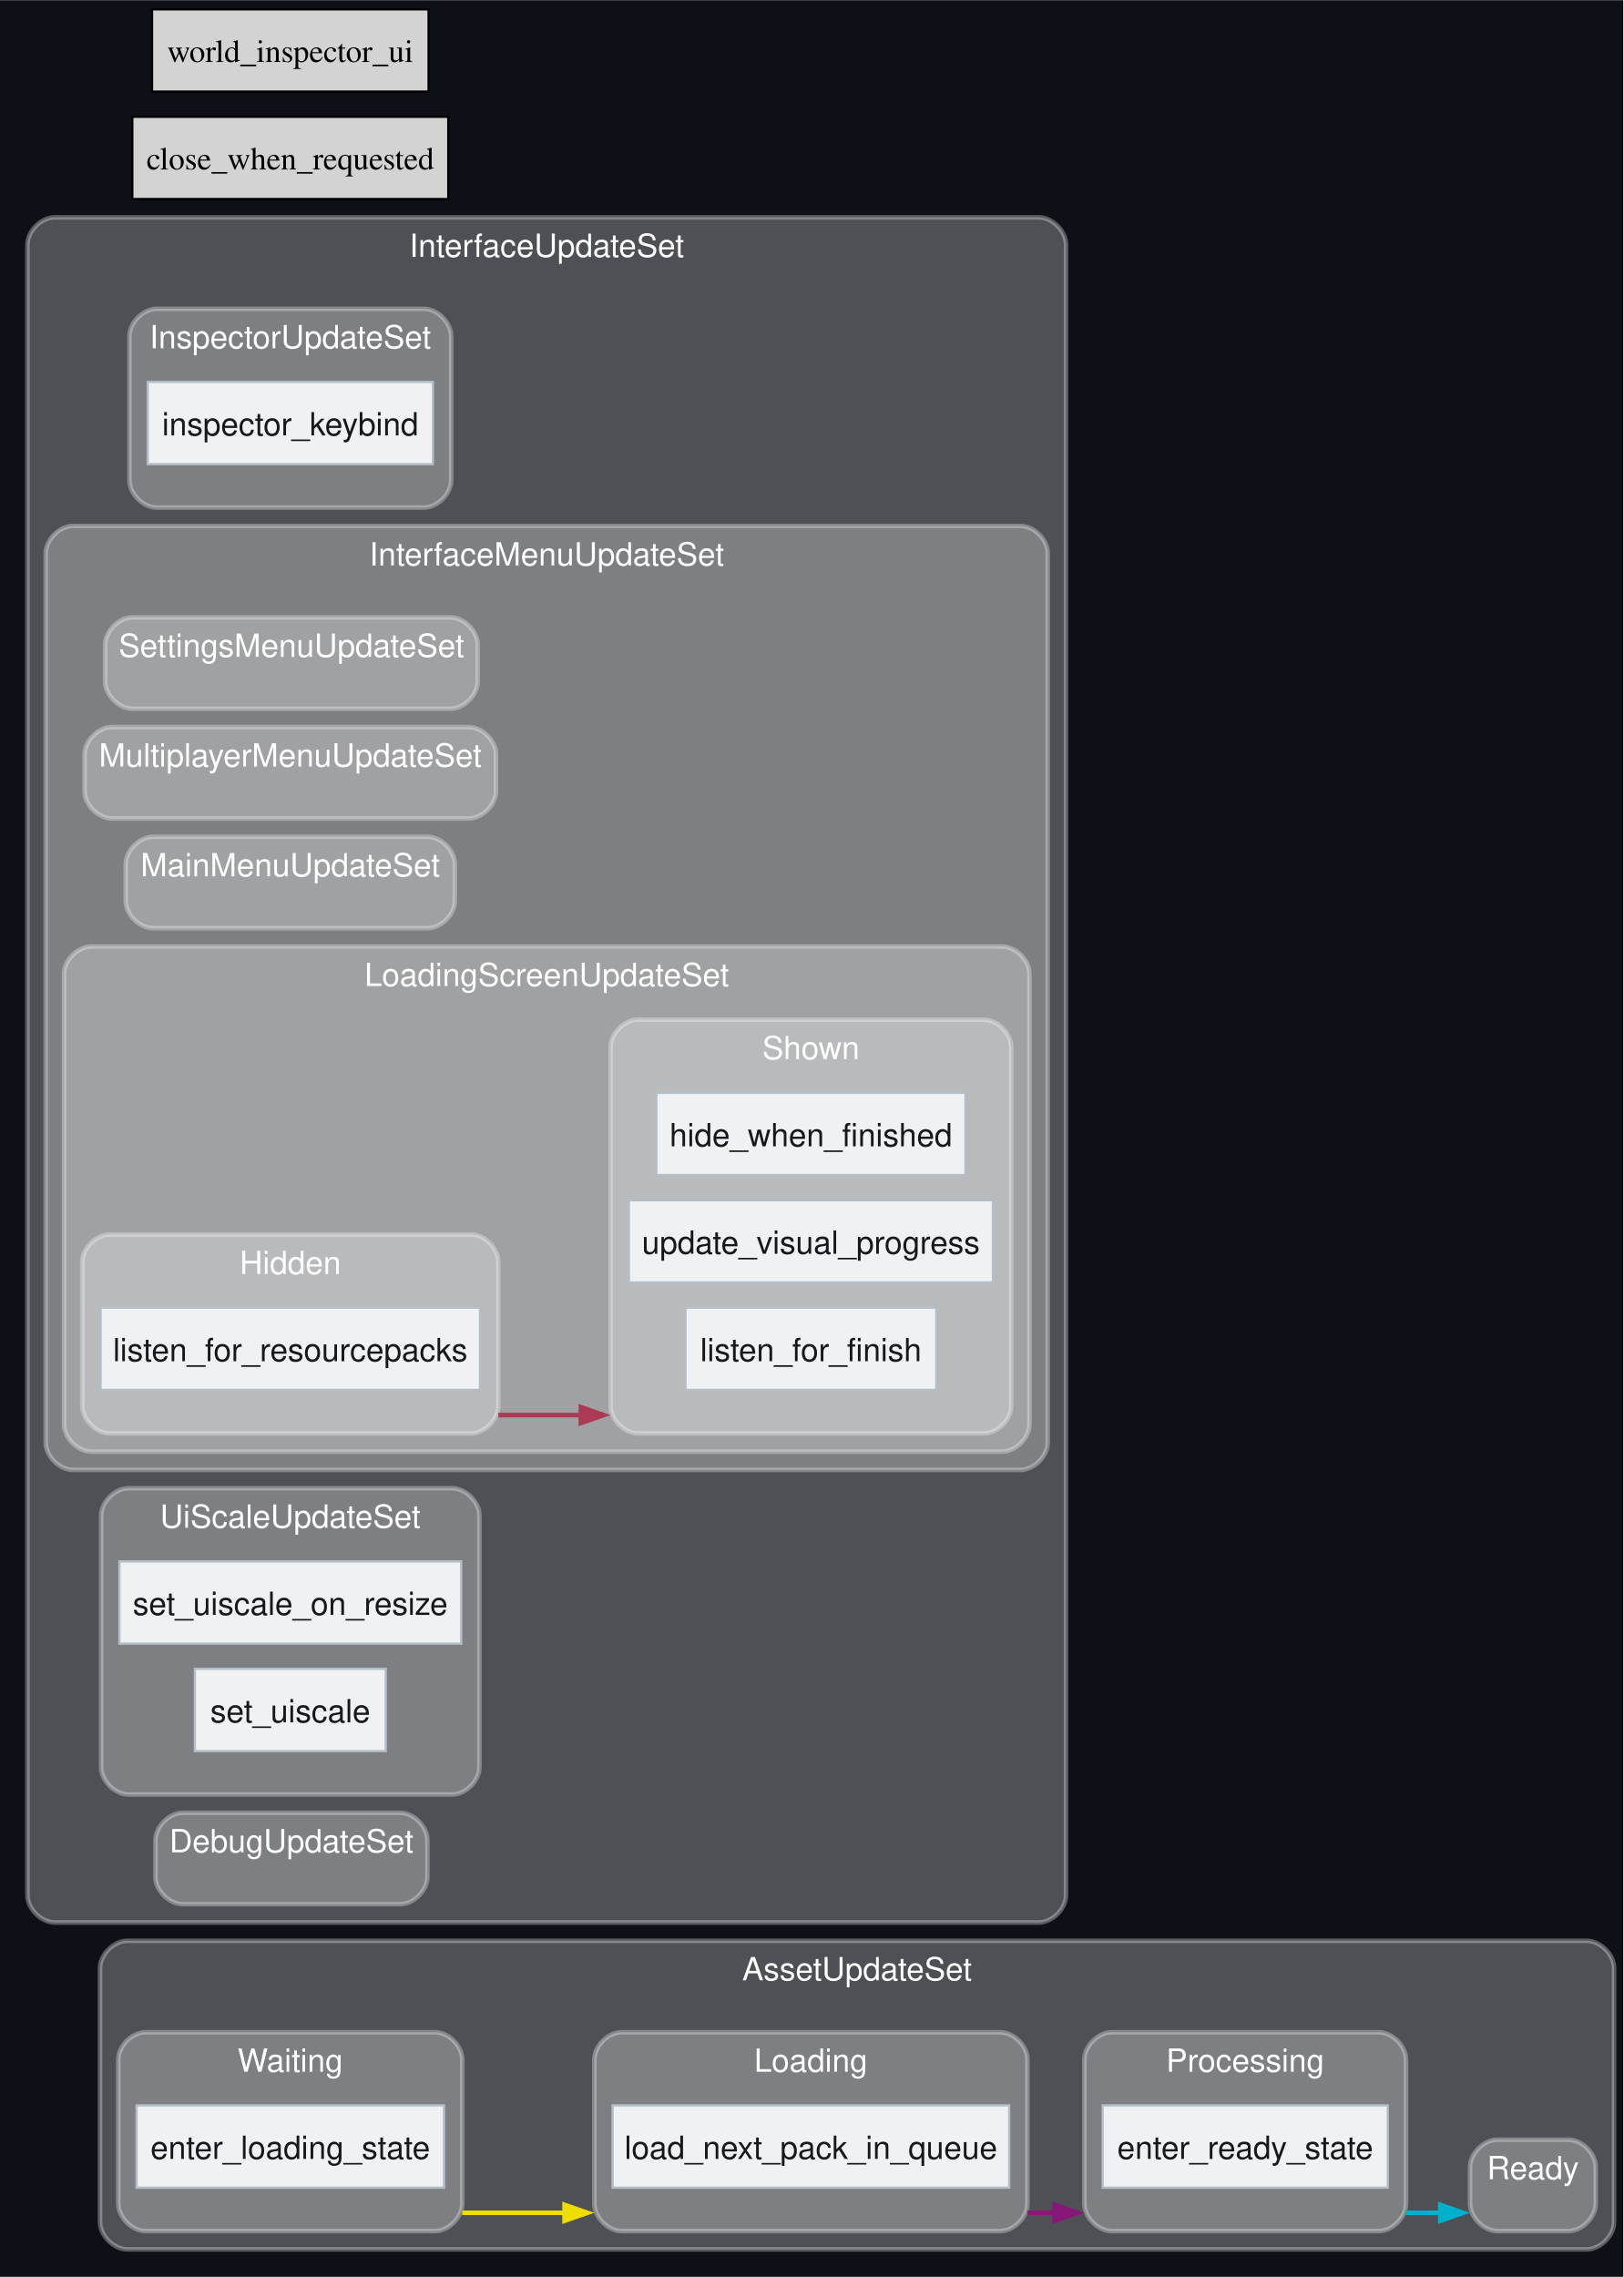
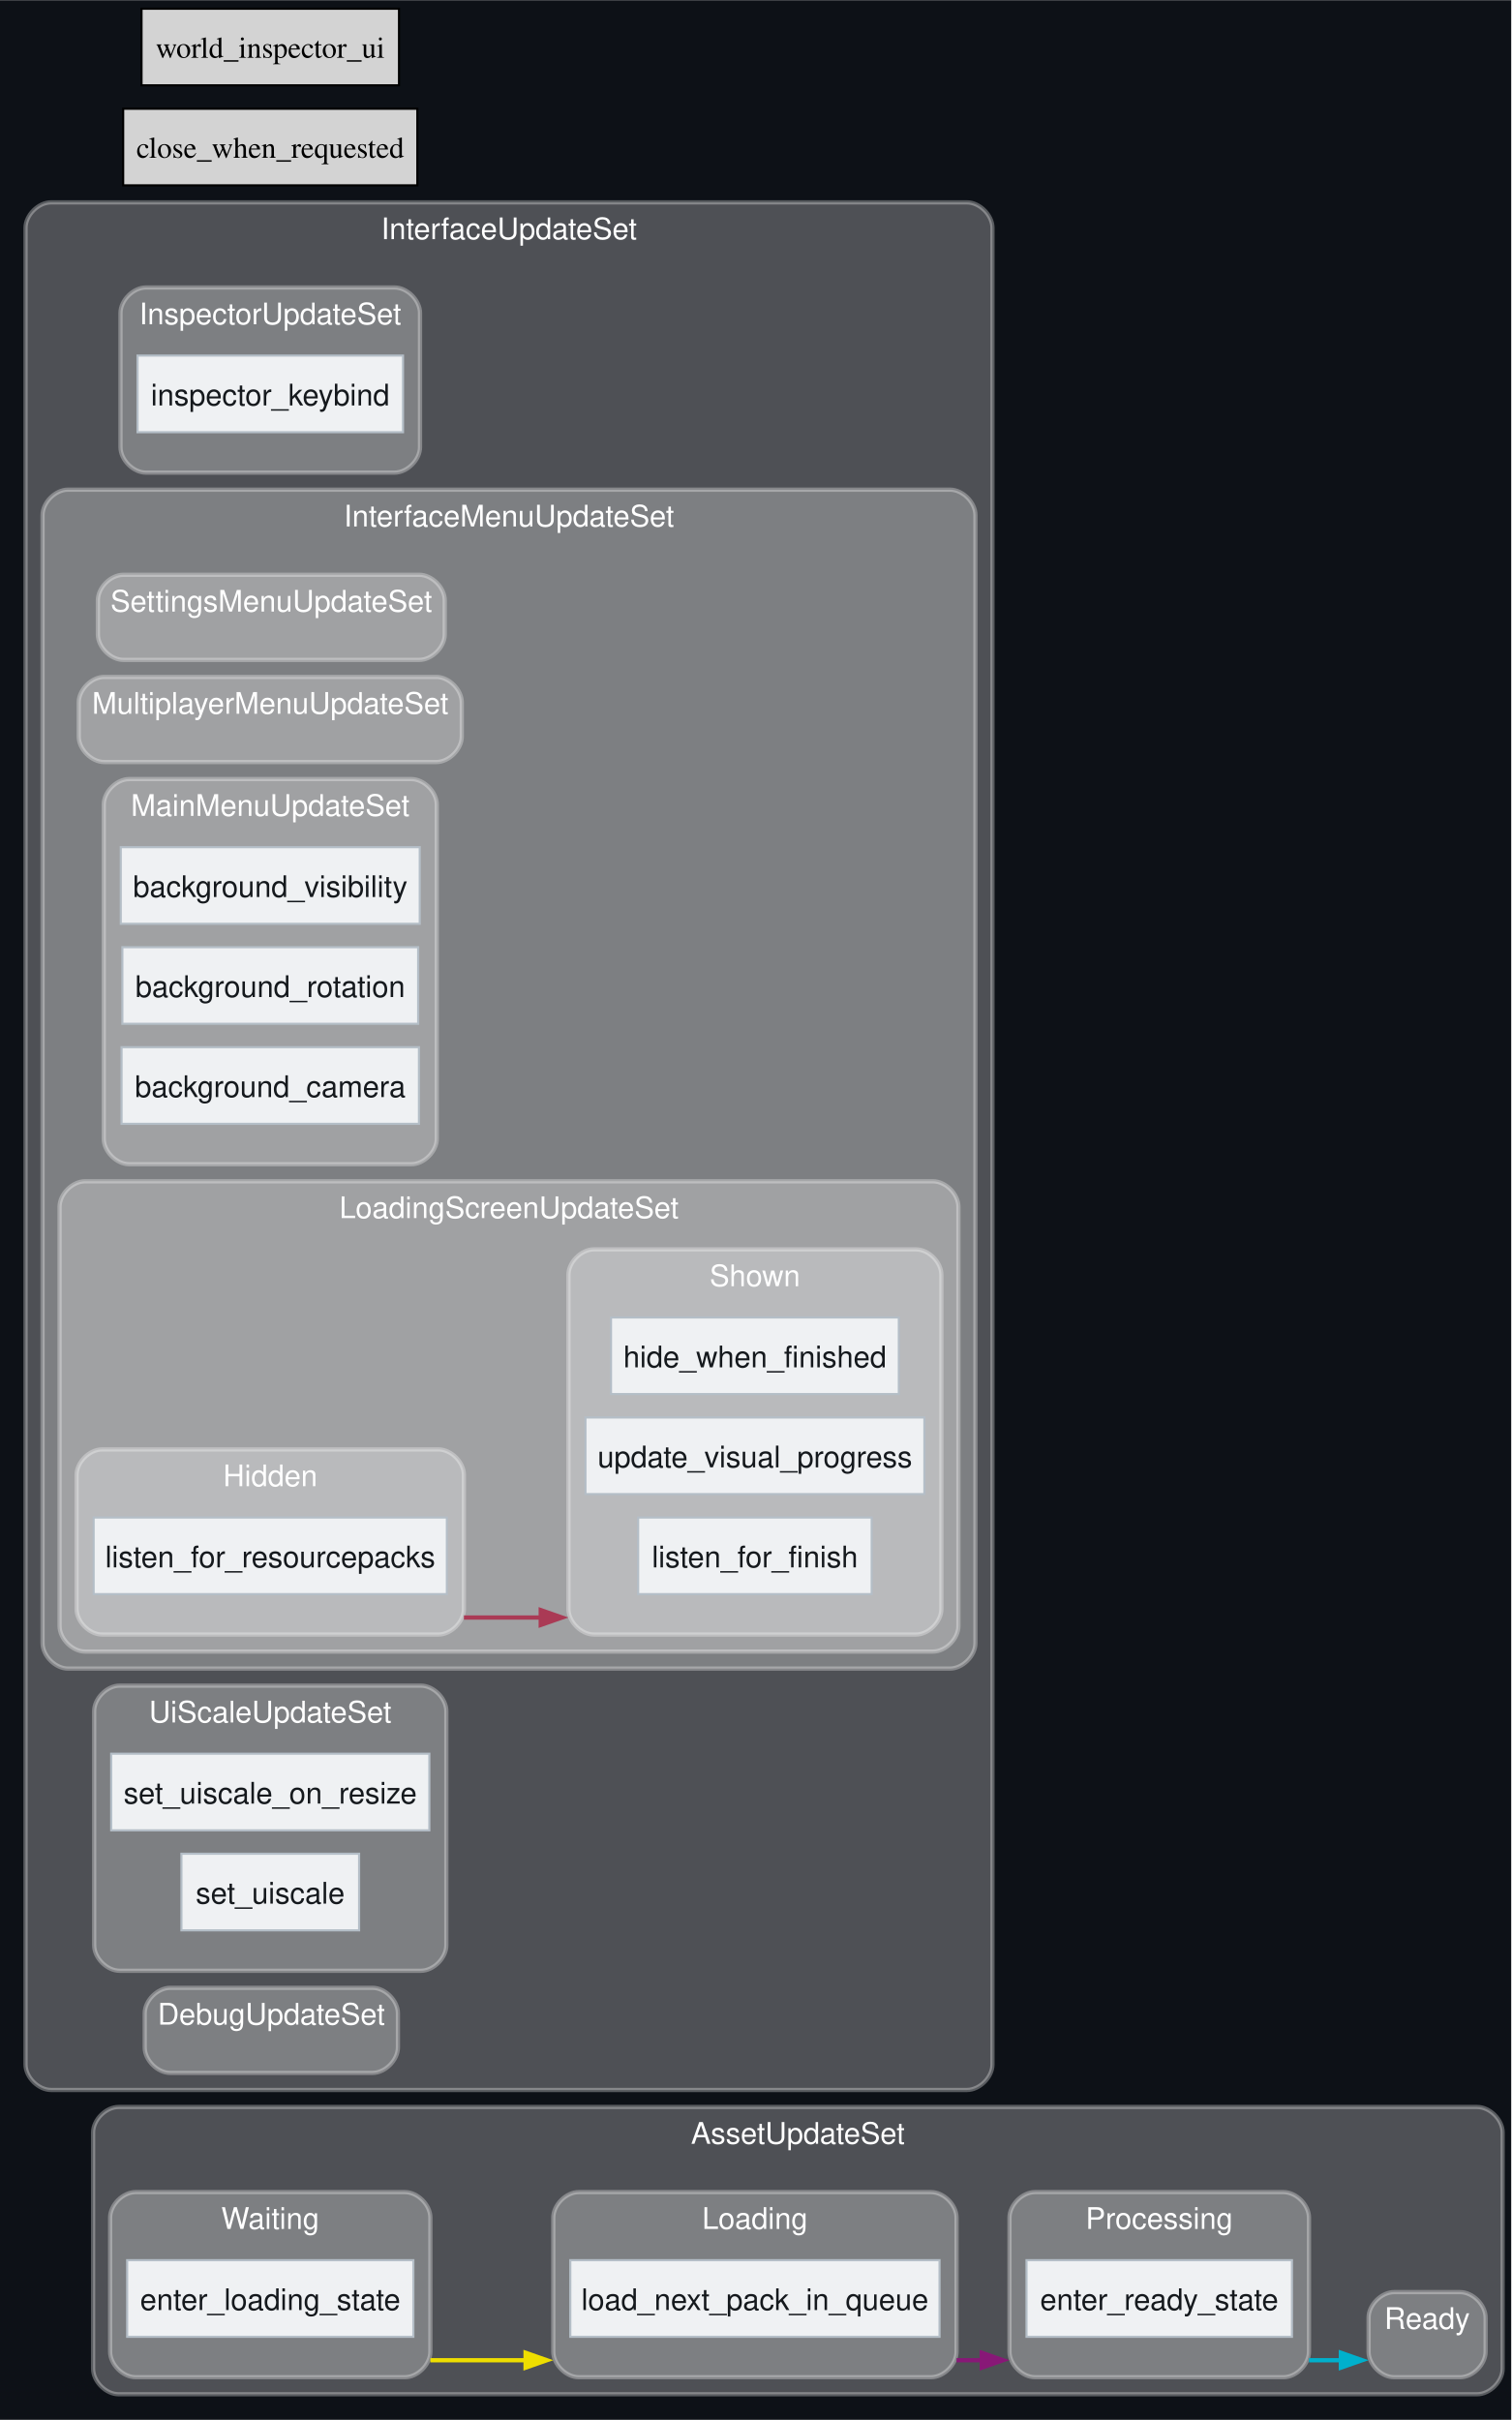
- <svg xmlns="http://www.w3.org/2000/svg" xmlns:xlink="http://www.w3.org/1999/xlink" width="710pt" height="996pt" viewBox="0.00 0.00 710.12 996.00">
-   <g id="graph0" class="graph" transform="scale(1 1) rotate(0) translate(4 992)">
-     <polygon fill="#0d1117" stroke="none" points="-4,4 -4,-992 706.12,-992 706.12,4 -4,4" />
+ <svg xmlns="http://www.w3.org/2000/svg" xmlns:xlink="http://www.w3.org/1999/xlink" width="710pt" height="1137pt" viewBox="0.00 0.00 710.12 1137.00">
+   <g id="graph0" class="graph" transform="scale(1 1) rotate(0) translate(4 1133)">
+     <polygon fill="#0d1117" stroke="none" points="-4,4 -4,-1133 706.12,-1133 706.12,4 -4,4" />
    <g id="clust1" class="cluster">
      <g id="a_clust1">
        <a xlink:title="AssetUpdateSet">
          <path fill="#ffffff" fill-opacity="0.267" stroke="#ffffff" stroke-width="2" stroke-opacity="0.314" d="M51.75,-8C51.75,-8 690.12,-8 690.12,-8 696.12,-8 702.12,-14 702.12,-20 702.12,-20 702.12,-131 702.12,-131 702.12,-137 696.12,-143 690.12,-143 690.12,-143 51.75,-143 51.75,-143 45.75,-143 39.75,-137 39.75,-131 39.75,-131 39.75,-20 39.75,-20 39.75,-14 45.75,-8 51.75,-8" />
          <text text-anchor="middle" x="370.94" y="-125.7" font-family="Helvetica,sans-Serif" font-size="14.00" fill="#ffffff">AssetUpdateSet</text>
        </a>
      </g>
    </g>
    <g id="clust2" class="cluster">
      <g id="a_clust2">
        <a xlink:title="Waiting">
          <path fill="#ffffff" fill-opacity="0.267" stroke="#ffffff" stroke-width="2" stroke-opacity="0.314" d="M59.75,-16C59.75,-16 186.25,-16 186.25,-16 192.25,-16 198.25,-22 198.25,-28 198.25,-28 198.25,-91 198.25,-91 198.25,-97 192.25,-103 186.25,-103 186.25,-103 59.75,-103 59.75,-103 53.75,-103 47.75,-97 47.75,-91 47.75,-91 47.75,-28 47.75,-28 47.75,-22 53.75,-16 59.75,-16" />
          <text text-anchor="middle" x="123" y="-85.7" font-family="Helvetica,sans-Serif" font-size="14.00" fill="#ffffff">Waiting</text>
        </a>
      </g>
    </g>
    <g id="clust3" class="cluster">
      <g id="a_clust3">
        <a xlink:title="Loading">
          <path fill="#ffffff" fill-opacity="0.267" stroke="#ffffff" stroke-width="2" stroke-opacity="0.314" d="M268,-16C268,-16 433.5,-16 433.5,-16 439.5,-16 445.5,-22 445.5,-28 445.5,-28 445.5,-91 445.5,-91 445.5,-97 439.5,-103 433.5,-103 433.5,-103 268,-103 268,-103 262,-103 256,-97 256,-91 256,-91 256,-28 256,-28 256,-22 262,-16 268,-16" />
          <text text-anchor="middle" x="350.75" y="-85.7" font-family="Helvetica,sans-Serif" font-size="14.00" fill="#ffffff">Loading</text>
        </a>
      </g>
    </g>
    <g id="clust4" class="cluster">
      <g id="a_clust4">
        <a xlink:title="Processing">
          <path fill="#ffffff" fill-opacity="0.267" stroke="#ffffff" stroke-width="2" stroke-opacity="0.314" d="M482.38,-16C482.38,-16 599.12,-16 599.12,-16 605.12,-16 611.12,-22 611.12,-28 611.12,-28 611.12,-91 611.12,-91 611.12,-97 605.12,-103 599.12,-103 599.12,-103 482.38,-103 482.38,-103 476.38,-103 470.38,-97 470.38,-91 470.38,-91 470.38,-28 470.38,-28 470.38,-22 476.38,-16 482.38,-16" />
          <text text-anchor="middle" x="540.75" y="-85.7" font-family="Helvetica,sans-Serif" font-size="14.00" fill="#ffffff">Processing</text>
        </a>
      </g>
    </g>
    <g id="clust5" class="cluster">
      <g id="a_clust5">
        <a xlink:title="Ready">
          <path fill="#ffffff" fill-opacity="0.267" stroke="#ffffff" stroke-width="2" stroke-opacity="0.314" d="M651.12,-16C651.12,-16 682.12,-16 682.12,-16 688.12,-16 694.12,-22 694.12,-28 694.12,-28 694.12,-44 694.12,-44 694.12,-50 688.12,-56 682.12,-56 682.12,-56 651.12,-56 651.12,-56 645.12,-56 639.12,-50 639.12,-44 639.12,-44 639.12,-28 639.12,-28 639.12,-22 645.12,-16 651.12,-16" />
          <text text-anchor="middle" x="666.62" y="-38.7" font-family="Helvetica,sans-Serif" font-size="14.00" fill="#ffffff">Ready</text>
        </a>
      </g>
    </g>
    <g id="clust6" class="cluster">
      <g id="a_clust6">
        <a xlink:title="InterfaceUpdateSet">
-           <path fill="#ffffff" fill-opacity="0.267" stroke="#ffffff" stroke-width="2" stroke-opacity="0.314" d="M20,-151C20,-151 450.38,-151 450.38,-151 456.38,-151 462.38,-157 462.38,-163 462.38,-163 462.38,-885 462.38,-885 462.38,-891 456.38,-897 450.38,-897 450.38,-897 20,-897 20,-897 14,-897 8,-891 8,-885 8,-885 8,-163 8,-163 8,-157 14,-151 20,-151" />
-           <text text-anchor="middle" x="235.19" y="-879.7" font-family="Helvetica,sans-Serif" font-size="14.00" fill="#ffffff">InterfaceUpdateSet</text>
+           <path fill="#ffffff" fill-opacity="0.267" stroke="#ffffff" stroke-width="2" stroke-opacity="0.314" d="M20,-151C20,-151 450.38,-151 450.38,-151 456.38,-151 462.38,-157 462.38,-163 462.38,-163 462.38,-1026 462.38,-1026 462.38,-1032 456.38,-1038 450.38,-1038 450.38,-1038 20,-1038 20,-1038 14,-1038 8,-1032 8,-1026 8,-1026 8,-163 8,-163 8,-157 14,-151 20,-151" />
+           <text text-anchor="middle" x="235.19" y="-1020.7" font-family="Helvetica,sans-Serif" font-size="14.00" fill="#ffffff">InterfaceUpdateSet</text>
        </a>
      </g>
    </g>
    <g id="clust7" class="cluster">
      <g id="a_clust7">
        <a xlink:title="DebugUpdateSet">
          <path fill="#ffffff" fill-opacity="0.267" stroke="#ffffff" stroke-width="2" stroke-opacity="0.314" d="M76,-159C76,-159 171,-159 171,-159 177,-159 183,-165 183,-171 183,-171 183,-187 183,-187 183,-193 177,-199 171,-199 171,-199 76,-199 76,-199 70,-199 64,-193 64,-187 64,-187 64,-171 64,-171 64,-165 70,-159 76,-159" />
          <text text-anchor="middle" x="123.5" y="-181.7" font-family="Helvetica,sans-Serif" font-size="14.00" fill="#ffffff">DebugUpdateSet</text>
        </a>
      </g>
    </g>
    <g id="clust8" class="cluster">
      <g id="a_clust8">
        <a xlink:title="UiScaleUpdateSet">
          <path fill="#ffffff" fill-opacity="0.267" stroke="#ffffff" stroke-width="2" stroke-opacity="0.314" d="M52.25,-207C52.25,-207 193.75,-207 193.75,-207 199.75,-207 205.75,-213 205.75,-219 205.75,-219 205.75,-329 205.75,-329 205.75,-335 199.75,-341 193.75,-341 193.75,-341 52.25,-341 52.25,-341 46.25,-341 40.25,-335 40.25,-329 40.25,-329 40.25,-219 40.25,-219 40.25,-213 46.25,-207 52.25,-207" />
          <text text-anchor="middle" x="123" y="-323.7" font-family="Helvetica,sans-Serif" font-size="14.00" fill="#ffffff">UiScaleUpdateSet</text>
        </a>
      </g>
    </g>
    <g id="clust9" class="cluster">
      <g id="a_clust9">
        <a xlink:title="InterfaceMenuUpdateSet">
-           <path fill="#ffffff" fill-opacity="0.267" stroke="#ffffff" stroke-width="2" stroke-opacity="0.314" d="M28,-349C28,-349 442.38,-349 442.38,-349 448.38,-349 454.38,-355 454.38,-361 454.38,-361 454.38,-750 454.38,-750 454.38,-756 448.38,-762 442.38,-762 442.38,-762 28,-762 28,-762 22,-762 16,-756 16,-750 16,-750 16,-361 16,-361 16,-355 22,-349 28,-349" />
-           <text text-anchor="middle" x="235.19" y="-744.7" font-family="Helvetica,sans-Serif" font-size="14.00" fill="#ffffff">InterfaceMenuUpdateSet</text>
+           <path fill="#ffffff" fill-opacity="0.267" stroke="#ffffff" stroke-width="2" stroke-opacity="0.314" d="M28,-349C28,-349 442.38,-349 442.38,-349 448.38,-349 454.38,-355 454.38,-361 454.38,-361 454.38,-891 454.38,-891 454.38,-897 448.38,-903 442.38,-903 442.38,-903 28,-903 28,-903 22,-903 16,-897 16,-891 16,-891 16,-361 16,-361 16,-355 22,-349 28,-349" />
+           <text text-anchor="middle" x="235.19" y="-885.7" font-family="Helvetica,sans-Serif" font-size="14.00" fill="#ffffff">InterfaceMenuUpdateSet</text>
        </a>
      </g>
    </g>
    <g id="clust10" class="cluster">
      <g id="a_clust10">
        <a xlink:title="LoadingScreenUpdateSet">
          <path fill="#ffffff" fill-opacity="0.267" stroke="#ffffff" stroke-width="2" stroke-opacity="0.314" d="M36,-357C36,-357 434.38,-357 434.38,-357 440.38,-357 446.38,-363 446.38,-369 446.38,-369 446.38,-566 446.38,-566 446.38,-572 440.38,-578 434.38,-578 434.38,-578 36,-578 36,-578 30,-578 24,-572 24,-566 24,-566 24,-369 24,-369 24,-363 30,-357 36,-357" />
          <text text-anchor="middle" x="235.19" y="-560.7" font-family="Helvetica,sans-Serif" font-size="14.00" fill="#ffffff">LoadingScreenUpdateSet</text>
        </a>
      </g>
    </g>
    <g id="clust11" class="cluster">
      <g id="a_clust11">
        <a xlink:title="Hidden">
          <path fill="#ffffff" fill-opacity="0.267" stroke="#ffffff" stroke-width="2" stroke-opacity="0.314" d="M44,-365C44,-365 202,-365 202,-365 208,-365 214,-371 214,-377 214,-377 214,-440 214,-440 214,-446 208,-452 202,-452 202,-452 44,-452 44,-452 38,-452 32,-446 32,-440 32,-440 32,-377 32,-377 32,-371 38,-365 44,-365" />
          <text text-anchor="middle" x="123" y="-434.7" font-family="Helvetica,sans-Serif" font-size="14.00" fill="#ffffff">Hidden</text>
        </a>
      </g>
    </g>
    <g id="clust12" class="cluster">
      <g id="a_clust12">
        <a xlink:title="Shown">
          <path fill="#ffffff" fill-opacity="0.267" stroke="#ffffff" stroke-width="2" stroke-opacity="0.314" d="M275.12,-365C275.12,-365 426.38,-365 426.38,-365 432.38,-365 438.38,-371 438.38,-377 438.38,-377 438.38,-534 438.38,-534 438.38,-540 432.38,-546 426.38,-546 426.38,-546 275.12,-546 275.12,-546 269.12,-546 263.12,-540 263.12,-534 263.12,-534 263.12,-377 263.12,-377 263.12,-371 269.12,-365 275.12,-365" />
          <text text-anchor="middle" x="350.75" y="-528.7" font-family="Helvetica,sans-Serif" font-size="14.00" fill="#ffffff">Shown</text>
        </a>
      </g>
    </g>
    <g id="clust13" class="cluster">
      <g id="a_clust13">
        <a xlink:title="MainMenuUpdateSet">
-           <path fill="#ffffff" fill-opacity="0.267" stroke="#ffffff" stroke-width="2" stroke-opacity="0.314" d="M63,-586C63,-586 183,-586 183,-586 189,-586 195,-592 195,-598 195,-598 195,-614 195,-614 195,-620 189,-626 183,-626 183,-626 63,-626 63,-626 57,-626 51,-620 51,-614 51,-614 51,-598 51,-598 51,-592 57,-586 63,-586" />
-           <text text-anchor="middle" x="123" y="-608.7" font-family="Helvetica,sans-Serif" font-size="14.00" fill="#ffffff">MainMenuUpdateSet</text>
+           <path fill="#ffffff" fill-opacity="0.267" stroke="#ffffff" stroke-width="2" stroke-opacity="0.314" d="M56.75,-586C56.75,-586 189.25,-586 189.25,-586 195.25,-586 201.25,-592 201.25,-598 201.25,-598 201.25,-755 201.25,-755 201.25,-761 195.25,-767 189.25,-767 189.25,-767 56.75,-767 56.75,-767 50.75,-767 44.75,-761 44.75,-755 44.75,-755 44.75,-598 44.75,-598 44.75,-592 50.75,-586 56.75,-586" />
+           <text text-anchor="middle" x="123" y="-749.7" font-family="Helvetica,sans-Serif" font-size="14.00" fill="#ffffff">MainMenuUpdateSet</text>
        </a>
      </g>
    </g>
    <g id="clust14" class="cluster">
      <g id="a_clust14">
        <a xlink:title="MultiplayerMenuUpdateSet">
-           <path fill="#ffffff" fill-opacity="0.267" stroke="#ffffff" stroke-width="2" stroke-opacity="0.314" d="M45,-634C45,-634 201,-634 201,-634 207,-634 213,-640 213,-646 213,-646 213,-662 213,-662 213,-668 207,-674 201,-674 201,-674 45,-674 45,-674 39,-674 33,-668 33,-662 33,-662 33,-646 33,-646 33,-640 39,-634 45,-634" />
-           <text text-anchor="middle" x="123" y="-656.7" font-family="Helvetica,sans-Serif" font-size="14.00" fill="#ffffff">MultiplayerMenuUpdateSet</text>
+           <path fill="#ffffff" fill-opacity="0.267" stroke="#ffffff" stroke-width="2" stroke-opacity="0.314" d="M45,-775C45,-775 201,-775 201,-775 207,-775 213,-781 213,-787 213,-787 213,-803 213,-803 213,-809 207,-815 201,-815 201,-815 45,-815 45,-815 39,-815 33,-809 33,-803 33,-803 33,-787 33,-787 33,-781 39,-775 45,-775" />
+           <text text-anchor="middle" x="123" y="-797.7" font-family="Helvetica,sans-Serif" font-size="14.00" fill="#ffffff">MultiplayerMenuUpdateSet</text>
        </a>
      </g>
    </g>
    <g id="clust15" class="cluster">
      <g id="a_clust15">
        <a xlink:title="SettingsMenuUpdateSet">
-           <path fill="#ffffff" fill-opacity="0.267" stroke="#ffffff" stroke-width="2" stroke-opacity="0.314" d="M54,-682C54,-682 193,-682 193,-682 199,-682 205,-688 205,-694 205,-694 205,-710 205,-710 205,-716 199,-722 193,-722 193,-722 54,-722 54,-722 48,-722 42,-716 42,-710 42,-710 42,-694 42,-694 42,-688 48,-682 54,-682" />
-           <text text-anchor="middle" x="123.5" y="-704.7" font-family="Helvetica,sans-Serif" font-size="14.00" fill="#ffffff">SettingsMenuUpdateSet</text>
+           <path fill="#ffffff" fill-opacity="0.267" stroke="#ffffff" stroke-width="2" stroke-opacity="0.314" d="M54,-823C54,-823 193,-823 193,-823 199,-823 205,-829 205,-835 205,-835 205,-851 205,-851 205,-857 199,-863 193,-863 193,-863 54,-863 54,-863 48,-863 42,-857 42,-851 42,-851 42,-835 42,-835 42,-829 48,-823 54,-823" />
+           <text text-anchor="middle" x="123.5" y="-845.7" font-family="Helvetica,sans-Serif" font-size="14.00" fill="#ffffff">SettingsMenuUpdateSet</text>
        </a>
      </g>
    </g>
    <g id="clust16" class="cluster">
      <g id="a_clust16">
        <a xlink:title="InspectorUpdateSet">
-           <path fill="#ffffff" fill-opacity="0.267" stroke="#ffffff" stroke-width="2" stroke-opacity="0.314" d="M64.62,-770C64.62,-770 181.38,-770 181.38,-770 187.38,-770 193.38,-776 193.38,-782 193.38,-782 193.38,-845 193.38,-845 193.38,-851 187.38,-857 181.38,-857 181.38,-857 64.62,-857 64.62,-857 58.62,-857 52.62,-851 52.62,-845 52.62,-845 52.62,-782 52.62,-782 52.62,-776 58.62,-770 64.62,-770" />
-           <text text-anchor="middle" x="123" y="-839.7" font-family="Helvetica,sans-Serif" font-size="14.00" fill="#ffffff">InspectorUpdateSet</text>
+           <path fill="#ffffff" fill-opacity="0.267" stroke="#ffffff" stroke-width="2" stroke-opacity="0.314" d="M64.62,-911C64.62,-911 181.38,-911 181.38,-911 187.38,-911 193.38,-917 193.38,-923 193.38,-923 193.38,-986 193.38,-986 193.38,-992 187.38,-998 181.38,-998 181.38,-998 64.62,-998 64.62,-998 58.62,-998 52.62,-992 52.62,-986 52.62,-986 52.62,-923 52.62,-923 52.62,-917 58.62,-911 64.62,-911" />
+           <text text-anchor="middle" x="123" y="-980.7" font-family="Helvetica,sans-Serif" font-size="14.00" fill="#ffffff">InspectorUpdateSet</text>
        </a>
      </g>
    </g>
    <g id="edge1" class="edge">
      <g id="a_edge1">
        <a xlink:title="Waiting → Loading">
          <path fill="none" stroke="#eede00" stroke-width="2" d="M198.25,-24C212.65,-24 228,-24 243.2,-24" />
          <polygon fill="#eede00" stroke="#eede00" stroke-width="2" points="242.98,-27.5 252.98,-24 242.98,-20.5 242.98,-27.5" />
        </a>
      </g>
    </g>
    <g id="node3" class="node">
      <g id="a_node3">
        <a xlink:title="froglight_assets::systemset::resourcepack::ResourcePackState::enter_loading_state">
          <polygon fill="#eff1f3" stroke="#b4bec7" points="190.25,-71 55.75,-71 55.75,-35 190.25,-35 190.25,-71" />
          <text text-anchor="middle" x="123" y="-47.58" font-family="Helvetica,sans-Serif" font-size="14.00" fill="#15191d">enter_loading_state</text>
        </a>
      </g>
    </g>
    <g id="edge2" class="edge">
      <g id="a_edge2">
        <a xlink:title="Loading → Processing">
          <path fill="none" stroke="#881877" stroke-width="2" d="M445.5,-24C449.46,-24 453.43,-24 457.36,-24" />
          <polygon fill="#881877" stroke="#881877" stroke-width="2" points="457.35,-27.5 467.35,-24 457.35,-20.5 457.35,-27.5" />
        </a>
      </g>
    </g>
    <g id="node5" class="node">
      <g id="a_node5">
        <a xlink:title="froglight_assets::asset_manager::tracker::AssetTracker::load_next_pack_in_queue">
          <polygon fill="#eff1f3" stroke="#b4bec7" points="437.5,-71 264,-71 264,-35 437.5,-35 437.5,-71" />
          <text text-anchor="middle" x="350.75" y="-47.58" font-family="Helvetica,sans-Serif" font-size="14.00" fill="#15191d">load_next_pack_in_queue</text>
        </a>
      </g>
    </g>
    <g id="edge3" class="edge">
      <g id="a_edge3">
        <a xlink:title="Processing → Ready">
          <path fill="none" stroke="#00b0cc" stroke-width="2" d="M611.12,-24C616.3,-24 621.41,-24 626.3,-24" />
          <polygon fill="#00b0cc" stroke="#00b0cc" stroke-width="2" points="626.1,-27.5 636.1,-24 626.1,-20.5 626.1,-27.5" />
        </a>
      </g>
    </g>
    <g id="node7" class="node">
      <g id="a_node7">
        <a xlink:title="froglight_assets::systemset::resourcepack::ResourcePackState::enter_ready_state">
          <polygon fill="#eff1f3" stroke="#b4bec7" points="603.12,-71 478.38,-71 478.38,-35 603.12,-35 603.12,-71" />
          <text text-anchor="middle" x="540.75" y="-47.58" font-family="Helvetica,sans-Serif" font-size="14.00" fill="#15191d">enter_ready_state</text>
        </a>
      </g>
    </g>
    <g id="node12" class="node">
      <g id="a_node12">
        <a xlink:title="froglight_interface::plugins::uiscale::UiScalePlugin::set_uiscale">
          <polygon fill="#eff1f3" stroke="#b4bec7" points="164.75,-262 81.25,-262 81.25,-226 164.75,-226 164.75,-262" />
          <text text-anchor="middle" x="123" y="-238.57" font-family="Helvetica,sans-Serif" font-size="14.00" fill="#15191d">set_uiscale</text>
        </a>
      </g>
    </g>
    <g id="node13" class="node">
      <g id="a_node13">
        <a xlink:title="froglight_interface::plugins::uiscale::UiScalePlugin::set_uiscale_on_resize">
          <polygon fill="#eff1f3" stroke="#b4bec7" points="197.75,-309 48.25,-309 48.25,-273 197.75,-273 197.75,-309" />
          <text text-anchor="middle" x="123" y="-285.57" font-family="Helvetica,sans-Serif" font-size="14.00" fill="#15191d">set_uiscale_on_resize</text>
        </a>
      </g>
    </g>
    <g id="edge4" class="edge">
      <g id="a_edge4">
        <a xlink:title="Hidden → Shown">
          <path fill="none" stroke="#aa3a55" stroke-width="2" d="M214,-373C225.93,-373 238.21,-373 250.29,-373" />
          <polygon fill="#aa3a55" stroke="#aa3a55" stroke-width="2" points="250.1,-376.5 260.1,-373 250.1,-369.5 250.1,-376.5" />
        </a>
      </g>
    </g>
    <g id="node17" class="node">
      <g id="a_node17">
        <a xlink:title="froglight_interface::menus::loadingscreen::LoadingScreenRootNode::listen_for_resourcepacks">
          <polygon fill="#eff1f3" stroke="#b4bec7" points="206,-420 40,-420 40,-384 206,-384 206,-420" />
          <text text-anchor="middle" x="123" y="-396.57" font-family="Helvetica,sans-Serif" font-size="14.00" fill="#15191d">listen_for_resourcepacks</text>
        </a>
      </g>
    </g>
    <g id="node19" class="node">
      <g id="a_node19">
        <a xlink:title="froglight_interface::menus::loadingscreen::bar::ProgressBar::listen_for_finish">
          <polygon fill="#eff1f3" stroke="#b4bec7" points="405.62,-420 295.88,-420 295.88,-384 405.62,-384 405.62,-420" />
          <text text-anchor="middle" x="350.75" y="-396.57" font-family="Helvetica,sans-Serif" font-size="14.00" fill="#15191d">listen_for_finish</text>
        </a>
      </g>
    </g>
    <g id="node20" class="node">
      <g id="a_node20">
        <a xlink:title="froglight_interface::menus::loadingscreen::bar::ProgressBar::update_visual_progress">
          <polygon fill="#eff1f3" stroke="#b4bec7" points="430.38,-467 271.12,-467 271.12,-431 430.38,-431 430.38,-467" />
          <text text-anchor="middle" x="350.75" y="-443.57" font-family="Helvetica,sans-Serif" font-size="14.00" fill="#15191d">update_visual_progress</text>
        </a>
      </g>
    </g>
    <g id="node21" class="node">
      <g id="a_node21">
        <a xlink:title="froglight_interface::menus::loadingscreen::bar::ProgressBar::hide_when_finished">
          <polygon fill="#eff1f3" stroke="#b4bec7" points="418.38,-514 283.12,-514 283.12,-478 418.38,-478 418.38,-514" />
          <text text-anchor="middle" x="350.75" y="-490.57" font-family="Helvetica,sans-Serif" font-size="14.00" fill="#15191d">hide_when_finished</text>
        </a>
      </g>
    </g>
-     <g id="node26" class="node">
-       <g id="a_node26">
+     <g id="node23" class="node">
+       <g id="a_node23">
+         <a xlink:title="froglight_interface::menus::mainmenu::background::camera::MainMenuBackgroundCamera::background_camera">
+           <polygon fill="#eff1f3" stroke="#b4bec7" points="192.88,-641 53.12,-641 53.12,-605 192.88,-605 192.88,-641" />
+           <text text-anchor="middle" x="123" y="-617.58" font-family="Helvetica,sans-Serif" font-size="14.00" fill="#15191d">background_camera</text>
+         </a>
+       </g>
+     </g>
+     <g id="node24" class="node">
+       <g id="a_node24">
+         <a xlink:title="froglight_interface::menus::mainmenu::background::MainMenuBackground::background_rotation">
+           <polygon fill="#eff1f3" stroke="#b4bec7" points="192.5,-688 53.5,-688 53.5,-652 192.5,-652 192.5,-688" />
+           <text text-anchor="middle" x="123" y="-664.58" font-family="Helvetica,sans-Serif" font-size="14.00" fill="#15191d">background_rotation</text>
+         </a>
+       </g>
+     </g>
+     <g id="node25" class="node">
+       <g id="a_node25">
+         <a xlink:title="froglight_interface::menus::mainmenu::background::MainMenuBackground::background_visibility">
+           <polygon fill="#eff1f3" stroke="#b4bec7" points="193.25,-735 52.75,-735 52.75,-699 193.25,-699 193.25,-735" />
+           <text text-anchor="middle" x="123" y="-711.58" font-family="Helvetica,sans-Serif" font-size="14.00" fill="#15191d">background_visibility</text>
+         </a>
+       </g>
+     </g>
+     <g id="node29" class="node">
+       <g id="a_node29">
        <a xlink:title="froglight_interface::plugins::inspector::enable::InspectorEnable::inspector_keybind">
-           <polygon fill="#eff1f3" stroke="#b4bec7" points="185.38,-825 60.63,-825 60.63,-789 185.38,-789 185.38,-825" />
-           <text text-anchor="middle" x="123" y="-801.58" font-family="Helvetica,sans-Serif" font-size="14.00" fill="#15191d">inspector_keybind</text>
-         </a>
-       </g>
-     </g>
-     <g id="node27" class="node">
-       <g id="a_node27">
+           <polygon fill="#eff1f3" stroke="#b4bec7" points="185.38,-966 60.63,-966 60.63,-930 185.38,-930 185.38,-966" />
+           <text text-anchor="middle" x="123" y="-942.58" font-family="Helvetica,sans-Serif" font-size="14.00" fill="#15191d">inspector_keybind</text>
+         </a>
+       </g>
+     </g>
+     <g id="node30" class="node">
+       <g id="a_node30">
        <a xlink:title="bevy_window::system::close_when_requested">
-           <polygon fill="lightgrey" stroke="black" points="192.12,-941 53.88,-941 53.88,-905 192.12,-905 192.12,-941" />
-           <text text-anchor="middle" x="123" y="-917.95" font-family="Times,serif" font-size="14.00">close_when_requested</text>
-         </a>
-       </g>
-     </g>
-     <g id="node28" class="node">
-       <g id="a_node28">
+           <polygon fill="lightgrey" stroke="black" points="192.12,-1082 53.88,-1082 53.88,-1046 192.12,-1046 192.12,-1082" />
+           <text text-anchor="middle" x="123" y="-1058.95" font-family="Times,serif" font-size="14.00">close_when_requested</text>
+         </a>
+       </g>
+     </g>
+     <g id="node31" class="node">
+       <g id="a_node31">
        <a xlink:title="bevy_inspector_egui::quick::world_inspector_ui">
-           <polygon fill="lightgrey" stroke="black" points="183.5,-988 62.5,-988 62.5,-952 183.5,-952 183.5,-988" />
-           <text text-anchor="middle" x="123" y="-964.95" font-family="Times,serif" font-size="14.00">world_inspector_ui</text>
+           <polygon fill="lightgrey" stroke="black" points="183.5,-1129 62.5,-1129 62.5,-1093 183.5,-1093 183.5,-1129" />
+           <text text-anchor="middle" x="123" y="-1105.95" font-family="Times,serif" font-size="14.00">world_inspector_ui</text>
        </a>
      </g>
    </g>
  </g>
</svg>
